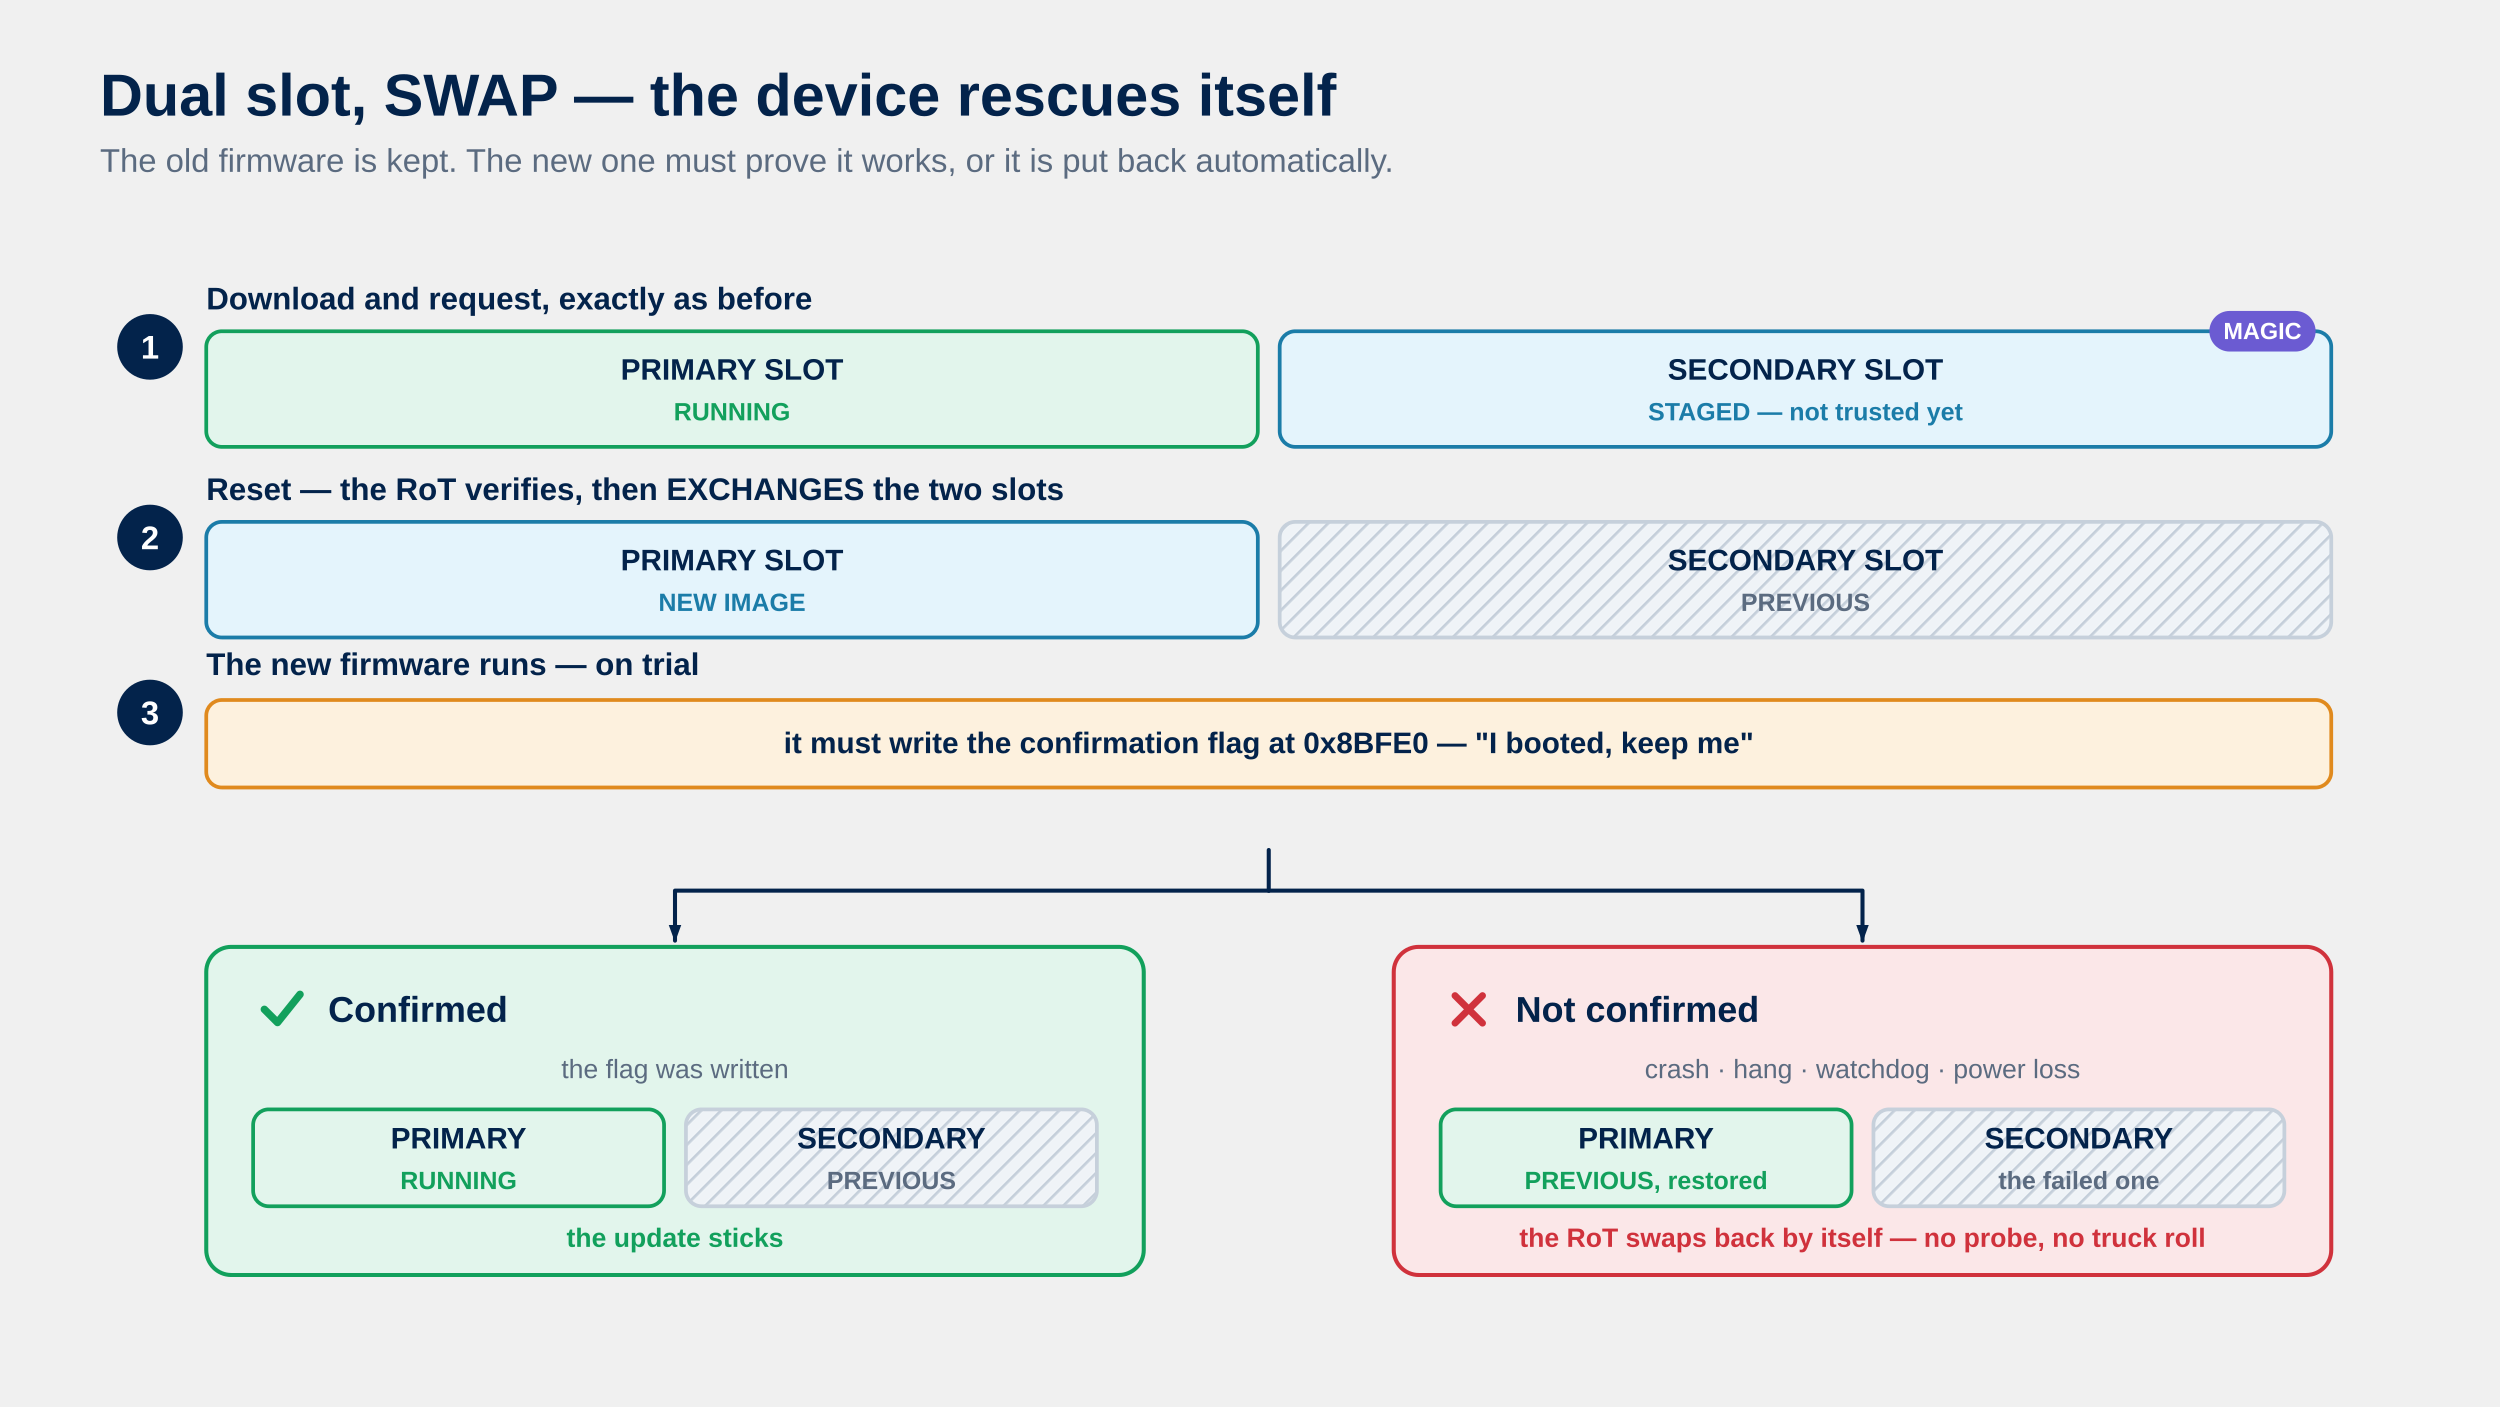
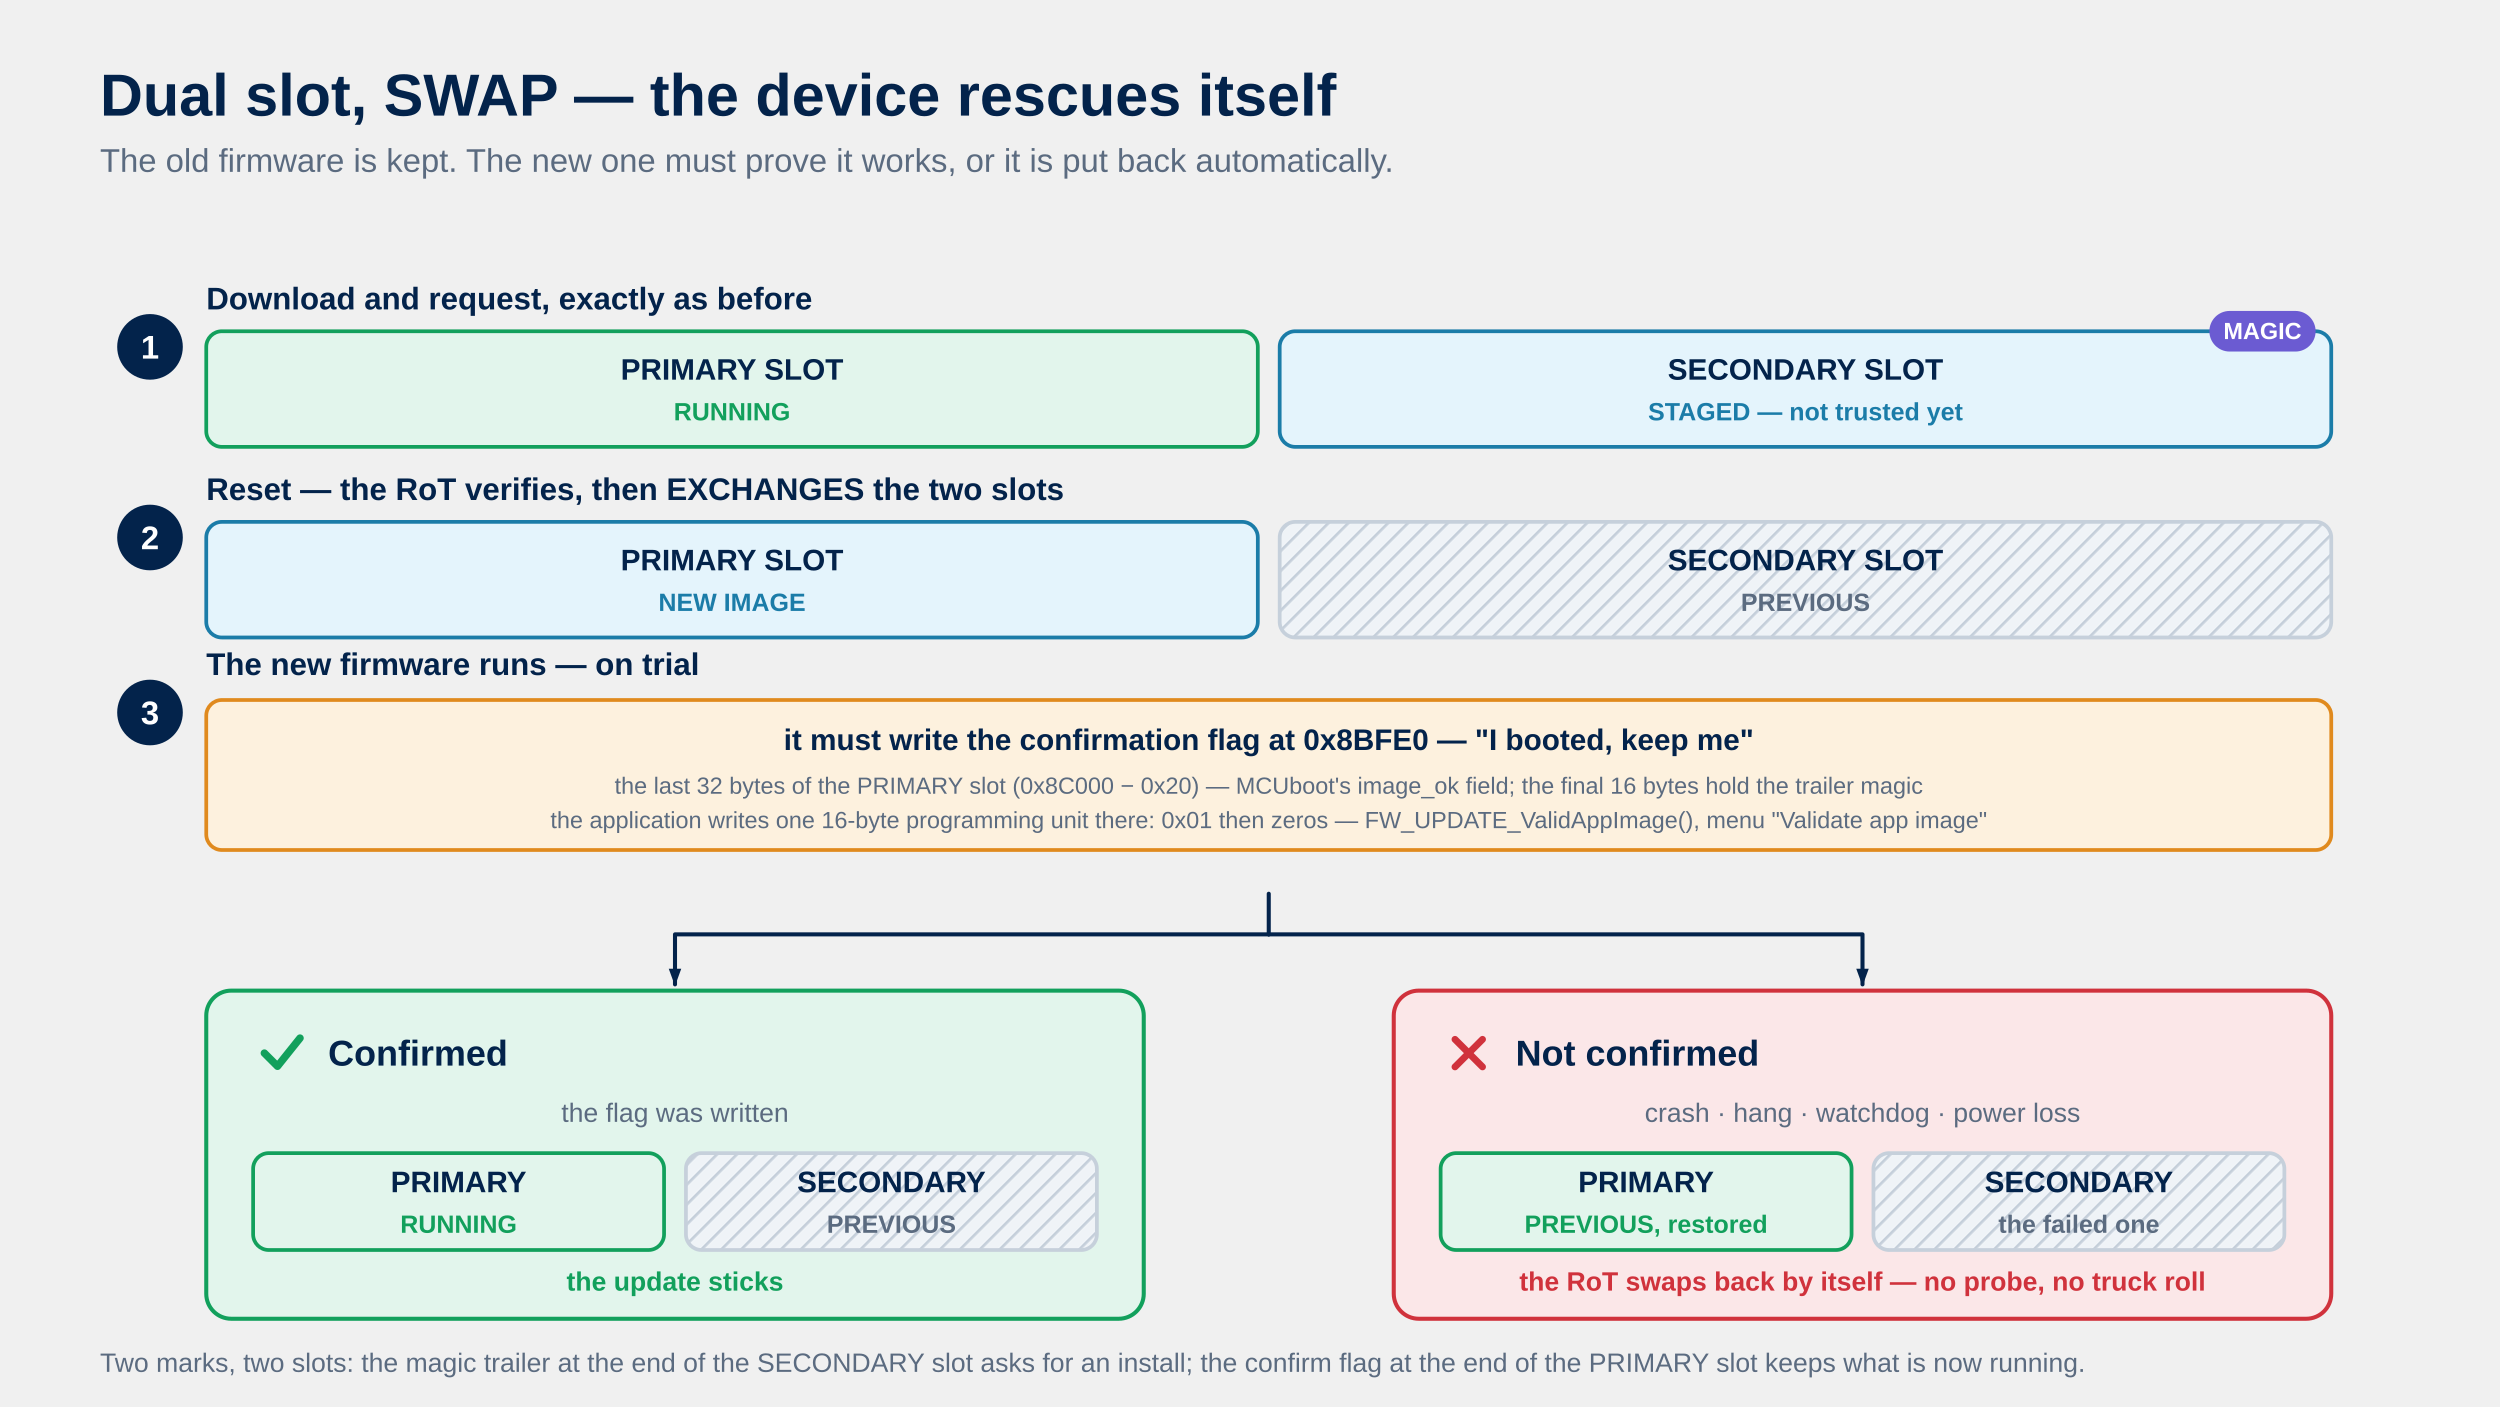
<svg xmlns="http://www.w3.org/2000/svg" width="1600" height="900" viewBox="0 0 1600 900" font-family="Segoe UI, Arial, Helvetica, sans-serif">
  <defs>
    <marker id="ar" markerWidth="11" markerHeight="8" refX="10" refY="4" orient="auto" markerUnits="userSpaceOnUse">
      <path d="M0,0 L11,4 L0,8 Z" fill="context-stroke" />
    </marker>
    <marker id="arInk" markerWidth="11" markerHeight="8" refX="10" refY="4" orient="auto" markerUnits="userSpaceOnUse">
      <path d="M0,0 L11,4 L0,8 Z" fill="#03234B" />
    </marker>
    <marker id="arRed" markerWidth="11" markerHeight="8" refX="10" refY="4" orient="auto" markerUnits="userSpaceOnUse">
      <path d="M0,0 L11,4 L0,8 Z" fill="#D0323C" />
    </marker>
    <marker id="arGreen" markerWidth="11" markerHeight="8" refX="10" refY="4" orient="auto" markerUnits="userSpaceOnUse">
      <path d="M0,0 L11,4 L0,8 Z" fill="#12A05C" />
    </marker>
    <marker id="arCyan" markerWidth="11" markerHeight="8" refX="10" refY="4" orient="auto" markerUnits="userSpaceOnUse">
      <path d="M0,0 L11,4 L0,8 Z" fill="#1B7CA8" />
    </marker>
    <pattern id="hatch" width="9" height="9" patternTransform="rotate(45)" patternUnits="userSpaceOnUse">
      <rect width="9" height="9" fill="#FDF1DE" />
      <line x1="0" y1="0" x2="0" y2="9" stroke="#E08A1E" stroke-width="3.5" opacity="0.55" />
    </pattern>
    <pattern id="hatchGray" width="9" height="9" patternTransform="rotate(45)" patternUnits="userSpaceOnUse">
      <rect width="9" height="9" fill="#EFF3F7" />
      <line x1="0" y1="0" x2="0" y2="9" stroke="#C6D0DB" stroke-width="3.5" />
    </pattern>
  </defs>
  <text x="64" y="74" font-size="38" fill="#03234B" text-anchor="start" font-weight="700" font-family="Segoe UI, Arial, Helvetica, sans-serif">Dual slot, SWAP — the device rescues itself</text>
  <text x="64" y="110" font-size="21" fill="#5B6B80" text-anchor="start" font-weight="400" font-family="Segoe UI, Arial, Helvetica, sans-serif">The old firmware is kept. The new one must prove it works, or it is put back automatically.</text>
  <circle cx="96" cy="222" r="21" fill="#03234B" />
  <text x="96" y="229.5" font-size="21" fill="#FFFFFF" text-anchor="middle" font-weight="700" font-family="Segoe UI, Arial, Helvetica, sans-serif">1</text>
  <text x="132" y="198" font-size="20" fill="#03234B" text-anchor="start" font-weight="700" font-family="Segoe UI, Arial, Helvetica, sans-serif">Download and request, exactly as before</text>
  <rect x="132" y="212" width="673.0" height="74" rx="10" fill="#E2F5EC" stroke="#12A05C" stroke-width="2.4" />
  <text x="468.5" y="243.0" font-size="19" fill="#03234B" text-anchor="middle" font-weight="700" font-family="Segoe UI, Arial, Helvetica, sans-serif">PRIMARY SLOT</text>
  <text x="468.5" y="269.0" font-size="16" fill="#12A05C" text-anchor="middle" font-weight="600" font-family="Segoe UI, Arial, Helvetica, sans-serif">RUNNING</text>
  <rect x="819.0" y="212" width="673.0" height="74" rx="10" fill="#E4F4FC" stroke="#1B7CA8" stroke-width="2.4" />
  <text x="1155.5" y="243.0" font-size="19" fill="#03234B" text-anchor="middle" font-weight="700" font-family="Segoe UI, Arial, Helvetica, sans-serif">SECONDARY SLOT</text>
  <text x="1155.5" y="269.0" font-size="16" fill="#1B7CA8" text-anchor="middle" font-weight="600" font-family="Segoe UI, Arial, Helvetica, sans-serif">STAGED — not trusted yet</text>
  <rect x="1414.0" y="199" width="68.0" height="26" rx="13" fill="#6B5BD2" />
  <text x="1448.0" y="217" font-size="15" fill="#FFFFFF" text-anchor="middle" font-weight="700" font-family="Segoe UI, Arial, Helvetica, sans-serif">MAGIC</text>
  <circle cx="96" cy="344" r="21" fill="#03234B" />
  <text x="96" y="351.5" font-size="21" fill="#FFFFFF" text-anchor="middle" font-weight="700" font-family="Segoe UI, Arial, Helvetica, sans-serif">2</text>
  <text x="132" y="320" font-size="20" fill="#03234B" text-anchor="start" font-weight="700" font-family="Segoe UI, Arial, Helvetica, sans-serif">Reset — the RoT verifies, then EXCHANGES the two slots</text>
  <rect x="132" y="334" width="673.0" height="74" rx="10" fill="#E4F4FC" stroke="#1B7CA8" stroke-width="2.4" />
  <text x="468.5" y="365.0" font-size="19" fill="#03234B" text-anchor="middle" font-weight="700" font-family="Segoe UI, Arial, Helvetica, sans-serif">PRIMARY SLOT</text>
  <text x="468.5" y="391.0" font-size="16" fill="#1B7CA8" text-anchor="middle" font-weight="600" font-family="Segoe UI, Arial, Helvetica, sans-serif">NEW IMAGE</text>
  <rect x="819.0" y="334" width="673.0" height="74" rx="10" fill="url(#hatchGray)" stroke="#C6D0DB" stroke-width="2.4" />
  <text x="1155.5" y="365.0" font-size="19" fill="#03234B" text-anchor="middle" font-weight="700" font-family="Segoe UI, Arial, Helvetica, sans-serif">SECONDARY SLOT</text>
  <text x="1155.5" y="391.0" font-size="16" fill="#5B6B80" text-anchor="middle" font-weight="600" font-family="Segoe UI, Arial, Helvetica, sans-serif">PREVIOUS</text>
  <circle cx="96" cy="456" r="21" fill="#03234B" />
  <text x="96" y="463.5" font-size="21" fill="#FFFFFF" text-anchor="middle" font-weight="700" font-family="Segoe UI, Arial, Helvetica, sans-serif">3</text>
  <text x="132" y="432" font-size="20" fill="#03234B" text-anchor="start" font-weight="700" font-family="Segoe UI, Arial, Helvetica, sans-serif">The new firmware runs — on trial</text>
-   <rect x="132" y="448" width="1360" height="56" rx="10" fill="#FDF1DE" stroke="#E08A1E" stroke-width="2.4" />
-   <text x="812" y="482" font-size="19" fill="#03234B" text-anchor="middle" font-weight="600" font-family="Segoe UI, Arial, Helvetica, sans-serif">it must write the confirmation flag at 0x8BFE0  —  "I booted, keep me"</text>
-   <line x1="812" y1="544" x2="812" y2="570" stroke="#03234B" stroke-width="2.6" stroke-linecap="round" />
-   <path d="M812,570 L432,570 L432,602" fill="none" stroke="#03234B" stroke-width="2.6" stroke-linecap="round" stroke-linejoin="round" marker-end="url(#arInk)" />
-   <path d="M812,570 L1192,570 L1192,602" fill="none" stroke="#03234B" stroke-width="2.6" stroke-linecap="round" stroke-linejoin="round" marker-end="url(#arInk)" />
-   <rect x="132" y="606" width="600" height="210" rx="16" fill="#E2F5EC" stroke="#12A05C" stroke-width="2.6" />
-   <path d="M169.2,646 L177.6,654.4 L192.0,636.4" fill="none" stroke="#12A05C" stroke-width="4.8" stroke-linecap="round" stroke-linejoin="round" />
-   <text x="210" y="654" font-size="23" fill="#03234B" text-anchor="start" font-weight="700" font-family="Segoe UI, Arial, Helvetica, sans-serif">Confirmed</text>
-   <text x="432" y="690" font-size="17" fill="#5B6B80" text-anchor="middle" font-weight="400" font-family="Segoe UI, Arial, Helvetica, sans-serif">the flag was written</text>
-   <rect x="162" y="710" width="263.0" height="62" rx="10" fill="#E2F5EC" stroke="#12A05C" stroke-width="2.4" />
-   <text x="293.5" y="735.0" font-size="19" fill="#03234B" text-anchor="middle" font-weight="700" font-family="Segoe UI, Arial, Helvetica, sans-serif">PRIMARY</text>
-   <text x="293.5" y="761.0" font-size="16" fill="#12A05C" text-anchor="middle" font-weight="600" font-family="Segoe UI, Arial, Helvetica, sans-serif">RUNNING</text>
-   <rect x="439.0" y="710" width="263.0" height="62" rx="10" fill="url(#hatchGray)" stroke="#C6D0DB" stroke-width="2.4" />
-   <text x="570.5" y="735.0" font-size="19" fill="#03234B" text-anchor="middle" font-weight="700" font-family="Segoe UI, Arial, Helvetica, sans-serif">SECONDARY</text>
-   <text x="570.5" y="761.0" font-size="16" fill="#5B6B80" text-anchor="middle" font-weight="600" font-family="Segoe UI, Arial, Helvetica, sans-serif">PREVIOUS</text>
-   <text x="432" y="798" font-size="17" fill="#12A05C" text-anchor="middle" font-weight="700" font-family="Segoe UI, Arial, Helvetica, sans-serif">the update sticks</text>
-   <rect x="892" y="606" width="600" height="210" rx="16" fill="#FBE7E8" stroke="#D0323C" stroke-width="2.6" />
-   <path d="M931.2,637.2 L948.8,654.8" fill="none" stroke="#D0323C" stroke-width="4.4" stroke-linecap="round" stroke-linejoin="round" />
-   <path d="M948.8,637.2 L931.2,654.8" fill="none" stroke="#D0323C" stroke-width="4.4" stroke-linecap="round" stroke-linejoin="round" />
-   <text x="970" y="654" font-size="23" fill="#03234B" text-anchor="start" font-weight="700" font-family="Segoe UI, Arial, Helvetica, sans-serif">Not confirmed</text>
-   <text x="1192" y="690" font-size="17" fill="#5B6B80" text-anchor="middle" font-weight="400" font-family="Segoe UI, Arial, Helvetica, sans-serif">crash · hang · watchdog · power loss</text>
-   <rect x="922" y="710" width="263.0" height="62" rx="10" fill="#E2F5EC" stroke="#12A05C" stroke-width="2.4" />
-   <text x="1053.5" y="735.0" font-size="19" fill="#03234B" text-anchor="middle" font-weight="700" font-family="Segoe UI, Arial, Helvetica, sans-serif">PRIMARY</text>
-   <text x="1053.5" y="761.0" font-size="16" fill="#12A05C" text-anchor="middle" font-weight="600" font-family="Segoe UI, Arial, Helvetica, sans-serif">PREVIOUS, restored</text>
-   <rect x="1199.0" y="710" width="263.0" height="62" rx="10" fill="url(#hatchGray)" stroke="#C6D0DB" stroke-width="2.4" />
-   <text x="1330.5" y="735.0" font-size="19" fill="#03234B" text-anchor="middle" font-weight="700" font-family="Segoe UI, Arial, Helvetica, sans-serif">SECONDARY</text>
-   <text x="1330.5" y="761.0" font-size="16" fill="#5B6B80" text-anchor="middle" font-weight="600" font-family="Segoe UI, Arial, Helvetica, sans-serif">the failed one</text>
-   <text x="1192" y="798" font-size="17" fill="#D0323C" text-anchor="middle" font-weight="700" font-family="Segoe UI, Arial, Helvetica, sans-serif">the RoT swaps back by itself — no probe, no truck roll</text>
+   <rect x="132" y="448" width="1360" height="96" rx="10" fill="#FDF1DE" stroke="#E08A1E" stroke-width="2.4" />
+   <text x="812" y="480" font-size="19" fill="#03234B" text-anchor="middle" font-weight="600" font-family="Segoe UI, Arial, Helvetica, sans-serif">it must write the confirmation flag at 0x8BFE0  —  "I booted, keep me"</text>
+   <text x="812" y="508" font-size="15" fill="#5B6B80" text-anchor="middle" font-weight="400" font-family="Segoe UI, Arial, Helvetica, sans-serif">the last 32 bytes of the PRIMARY slot (0x8C000 − 0x20) — MCUboot's image_ok field; the final 16 bytes hold the trailer magic</text>
+   <text x="812" y="530" font-size="15" fill="#5B6B80" text-anchor="middle" font-weight="400" font-family="Segoe UI, Arial, Helvetica, sans-serif">the application writes one 16-byte programming unit there: 0x01 then zeros — FW_UPDATE_ValidAppImage(), menu "Validate app image"</text>
+   <line x1="812" y1="572" x2="812" y2="598" stroke="#03234B" stroke-width="2.6" stroke-linecap="round" />
+   <path d="M812,598 L432,598 L432,630" fill="none" stroke="#03234B" stroke-width="2.6" stroke-linecap="round" stroke-linejoin="round" marker-end="url(#arInk)" />
+   <path d="M812,598 L1192,598 L1192,630" fill="none" stroke="#03234B" stroke-width="2.6" stroke-linecap="round" stroke-linejoin="round" marker-end="url(#arInk)" />
+   <rect x="132" y="634" width="600" height="210" rx="16" fill="#E2F5EC" stroke="#12A05C" stroke-width="2.6" />
+   <path d="M169.2,674 L177.6,682.4 L192.0,664.4" fill="none" stroke="#12A05C" stroke-width="4.8" stroke-linecap="round" stroke-linejoin="round" />
+   <text x="210" y="682" font-size="23" fill="#03234B" text-anchor="start" font-weight="700" font-family="Segoe UI, Arial, Helvetica, sans-serif">Confirmed</text>
+   <text x="432" y="718" font-size="17" fill="#5B6B80" text-anchor="middle" font-weight="400" font-family="Segoe UI, Arial, Helvetica, sans-serif">the flag was written</text>
+   <rect x="162" y="738" width="263.0" height="62" rx="10" fill="#E2F5EC" stroke="#12A05C" stroke-width="2.4" />
+   <text x="293.5" y="763.0" font-size="19" fill="#03234B" text-anchor="middle" font-weight="700" font-family="Segoe UI, Arial, Helvetica, sans-serif">PRIMARY</text>
+   <text x="293.5" y="789.0" font-size="16" fill="#12A05C" text-anchor="middle" font-weight="600" font-family="Segoe UI, Arial, Helvetica, sans-serif">RUNNING</text>
+   <rect x="439.0" y="738" width="263.0" height="62" rx="10" fill="url(#hatchGray)" stroke="#C6D0DB" stroke-width="2.4" />
+   <text x="570.5" y="763.0" font-size="19" fill="#03234B" text-anchor="middle" font-weight="700" font-family="Segoe UI, Arial, Helvetica, sans-serif">SECONDARY</text>
+   <text x="570.5" y="789.0" font-size="16" fill="#5B6B80" text-anchor="middle" font-weight="600" font-family="Segoe UI, Arial, Helvetica, sans-serif">PREVIOUS</text>
+   <text x="432" y="826" font-size="17" fill="#12A05C" text-anchor="middle" font-weight="700" font-family="Segoe UI, Arial, Helvetica, sans-serif">the update sticks</text>
+   <rect x="892" y="634" width="600" height="210" rx="16" fill="#FBE7E8" stroke="#D0323C" stroke-width="2.6" />
+   <path d="M931.2,665.2 L948.8,682.8" fill="none" stroke="#D0323C" stroke-width="4.4" stroke-linecap="round" stroke-linejoin="round" />
+   <path d="M948.8,665.2 L931.2,682.8" fill="none" stroke="#D0323C" stroke-width="4.4" stroke-linecap="round" stroke-linejoin="round" />
+   <text x="970" y="682" font-size="23" fill="#03234B" text-anchor="start" font-weight="700" font-family="Segoe UI, Arial, Helvetica, sans-serif">Not confirmed</text>
+   <text x="1192" y="718" font-size="17" fill="#5B6B80" text-anchor="middle" font-weight="400" font-family="Segoe UI, Arial, Helvetica, sans-serif">crash · hang · watchdog · power loss</text>
+   <rect x="922" y="738" width="263.0" height="62" rx="10" fill="#E2F5EC" stroke="#12A05C" stroke-width="2.4" />
+   <text x="1053.5" y="763.0" font-size="19" fill="#03234B" text-anchor="middle" font-weight="700" font-family="Segoe UI, Arial, Helvetica, sans-serif">PRIMARY</text>
+   <text x="1053.5" y="789.0" font-size="16" fill="#12A05C" text-anchor="middle" font-weight="600" font-family="Segoe UI, Arial, Helvetica, sans-serif">PREVIOUS, restored</text>
+   <rect x="1199.0" y="738" width="263.0" height="62" rx="10" fill="url(#hatchGray)" stroke="#C6D0DB" stroke-width="2.4" />
+   <text x="1330.5" y="763.0" font-size="19" fill="#03234B" text-anchor="middle" font-weight="700" font-family="Segoe UI, Arial, Helvetica, sans-serif">SECONDARY</text>
+   <text x="1330.5" y="789.0" font-size="16" fill="#5B6B80" text-anchor="middle" font-weight="600" font-family="Segoe UI, Arial, Helvetica, sans-serif">the failed one</text>
+   <text x="1192" y="826" font-size="17" fill="#D0323C" text-anchor="middle" font-weight="700" font-family="Segoe UI, Arial, Helvetica, sans-serif">the RoT swaps back by itself — no probe, no truck roll</text>
+   <text x="64" y="878" font-size="17" fill="#5B6B80" text-anchor="start" font-weight="400" font-family="Segoe UI, Arial, Helvetica, sans-serif">Two marks, two slots: the magic trailer at the end of the SECONDARY slot asks for an install; the confirm flag at the end of the PRIMARY slot keeps what is now running.</text>
</svg>
